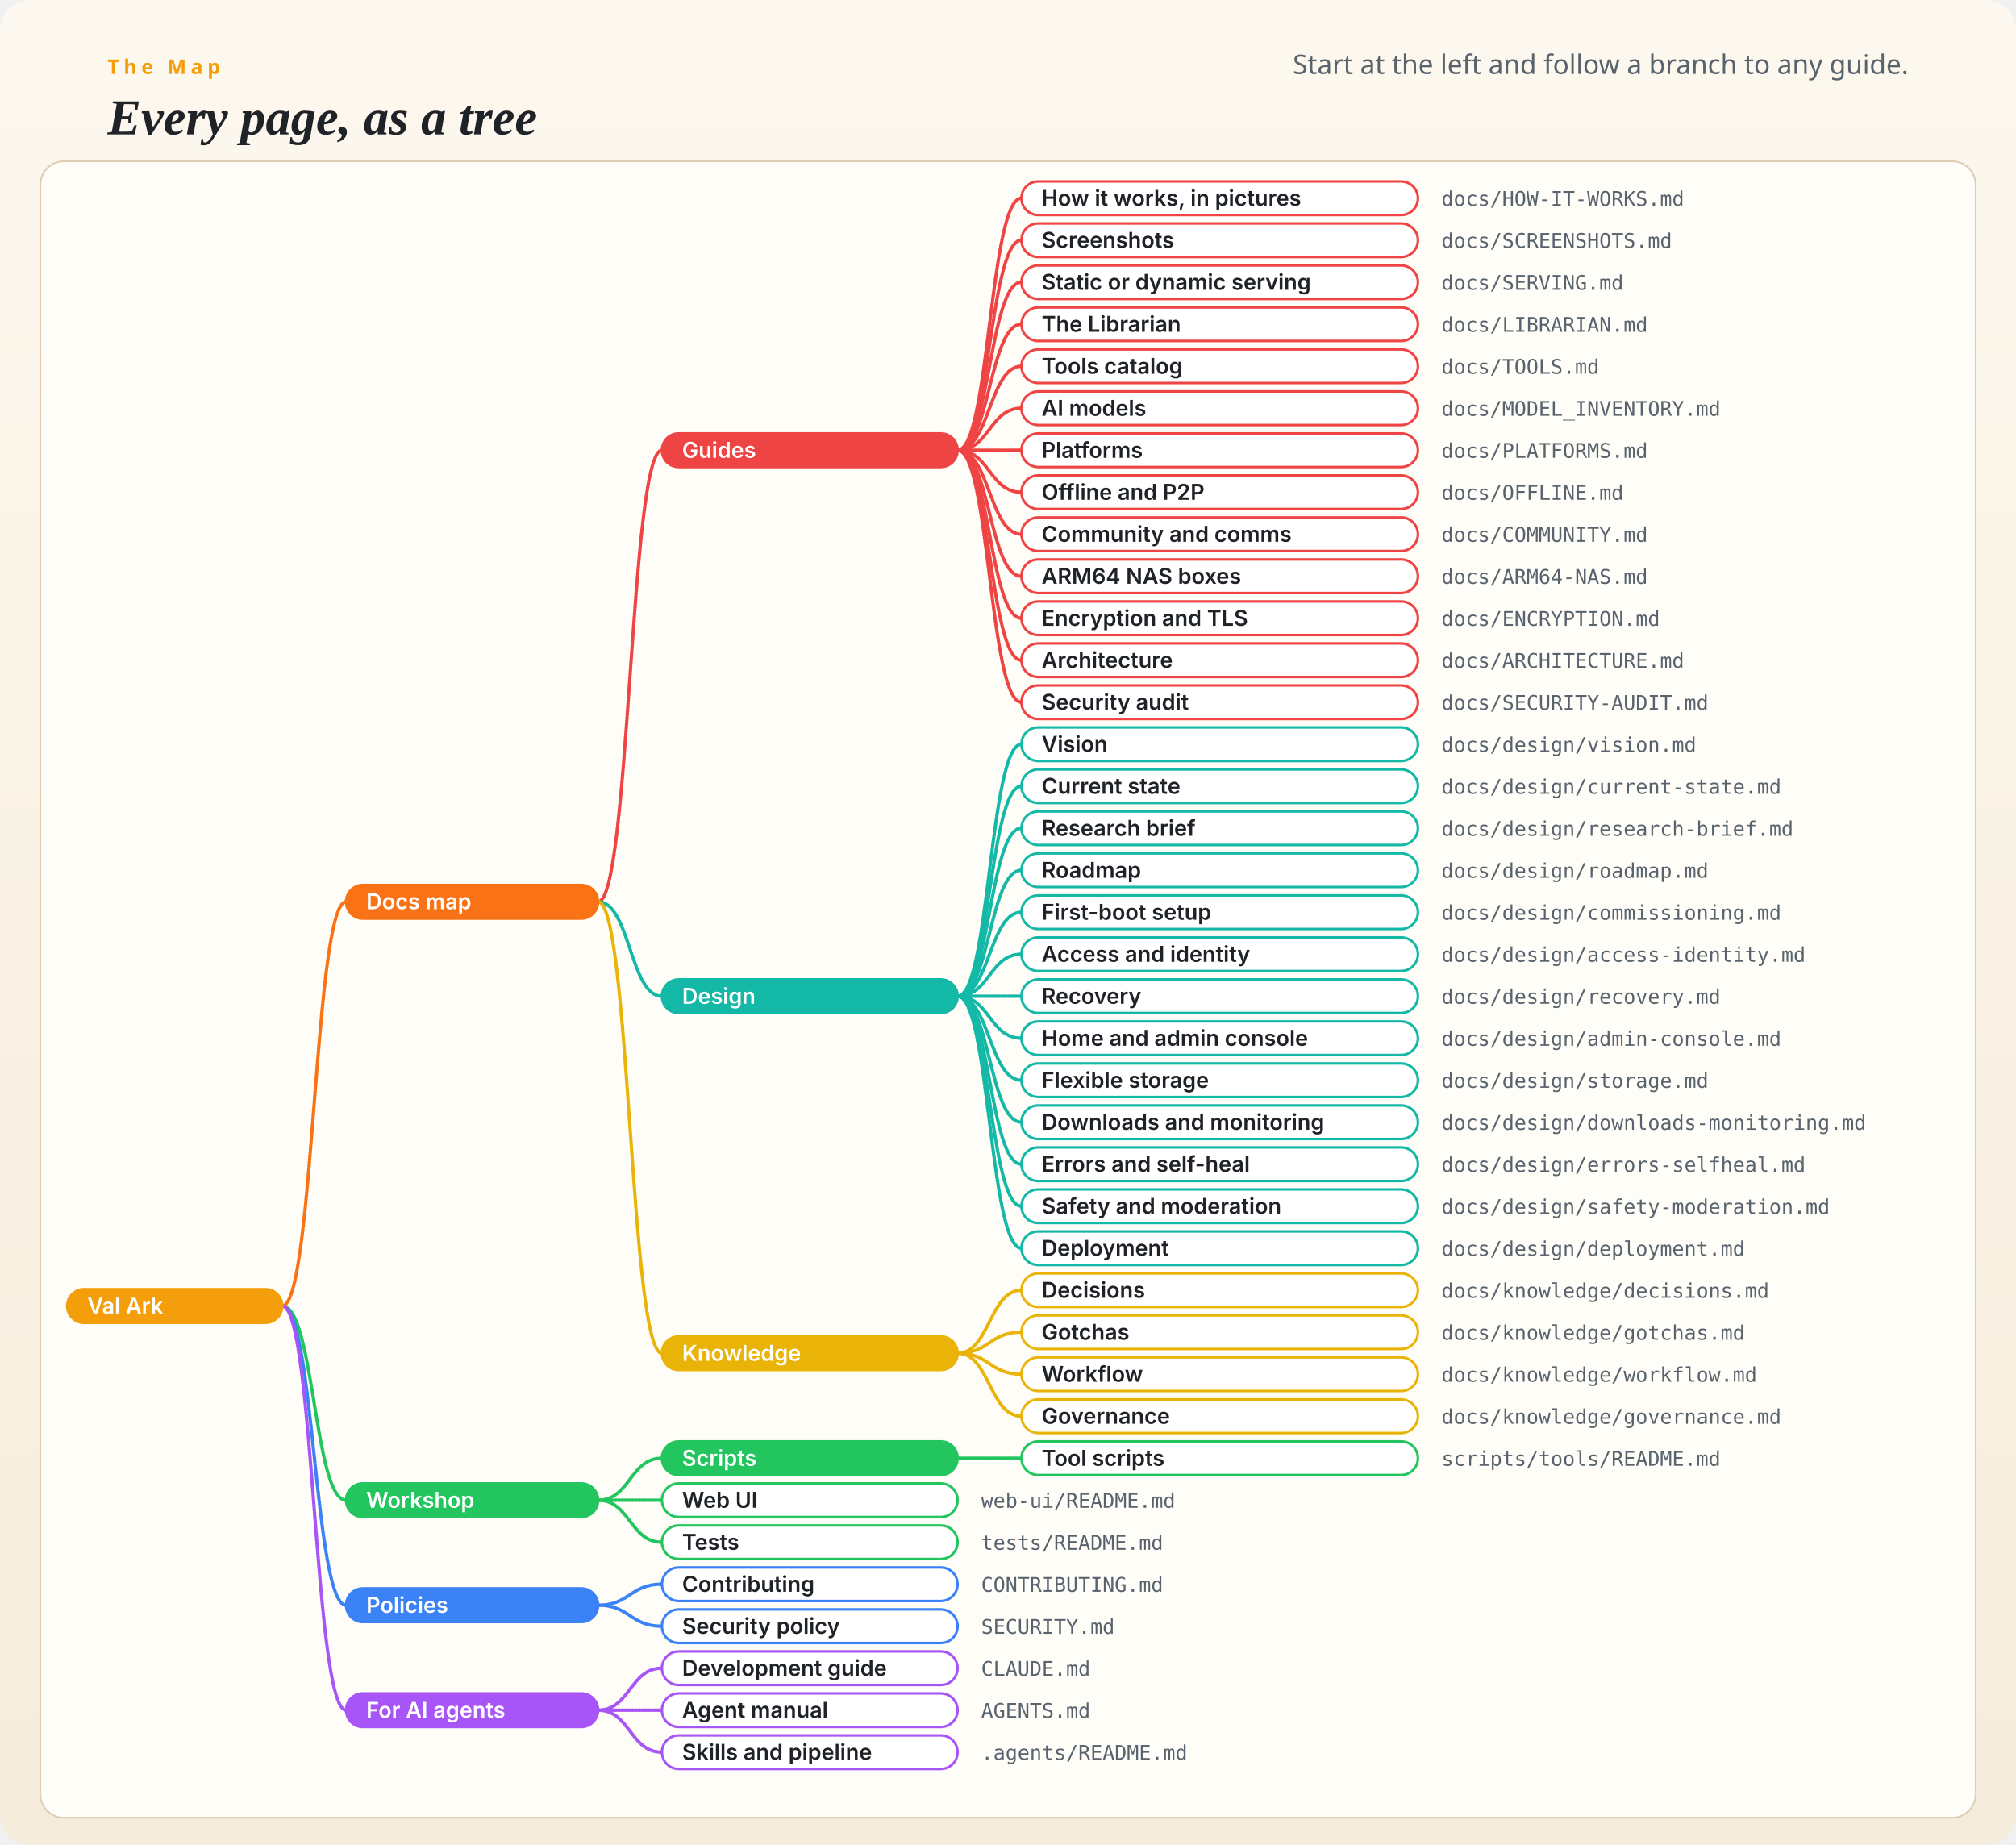
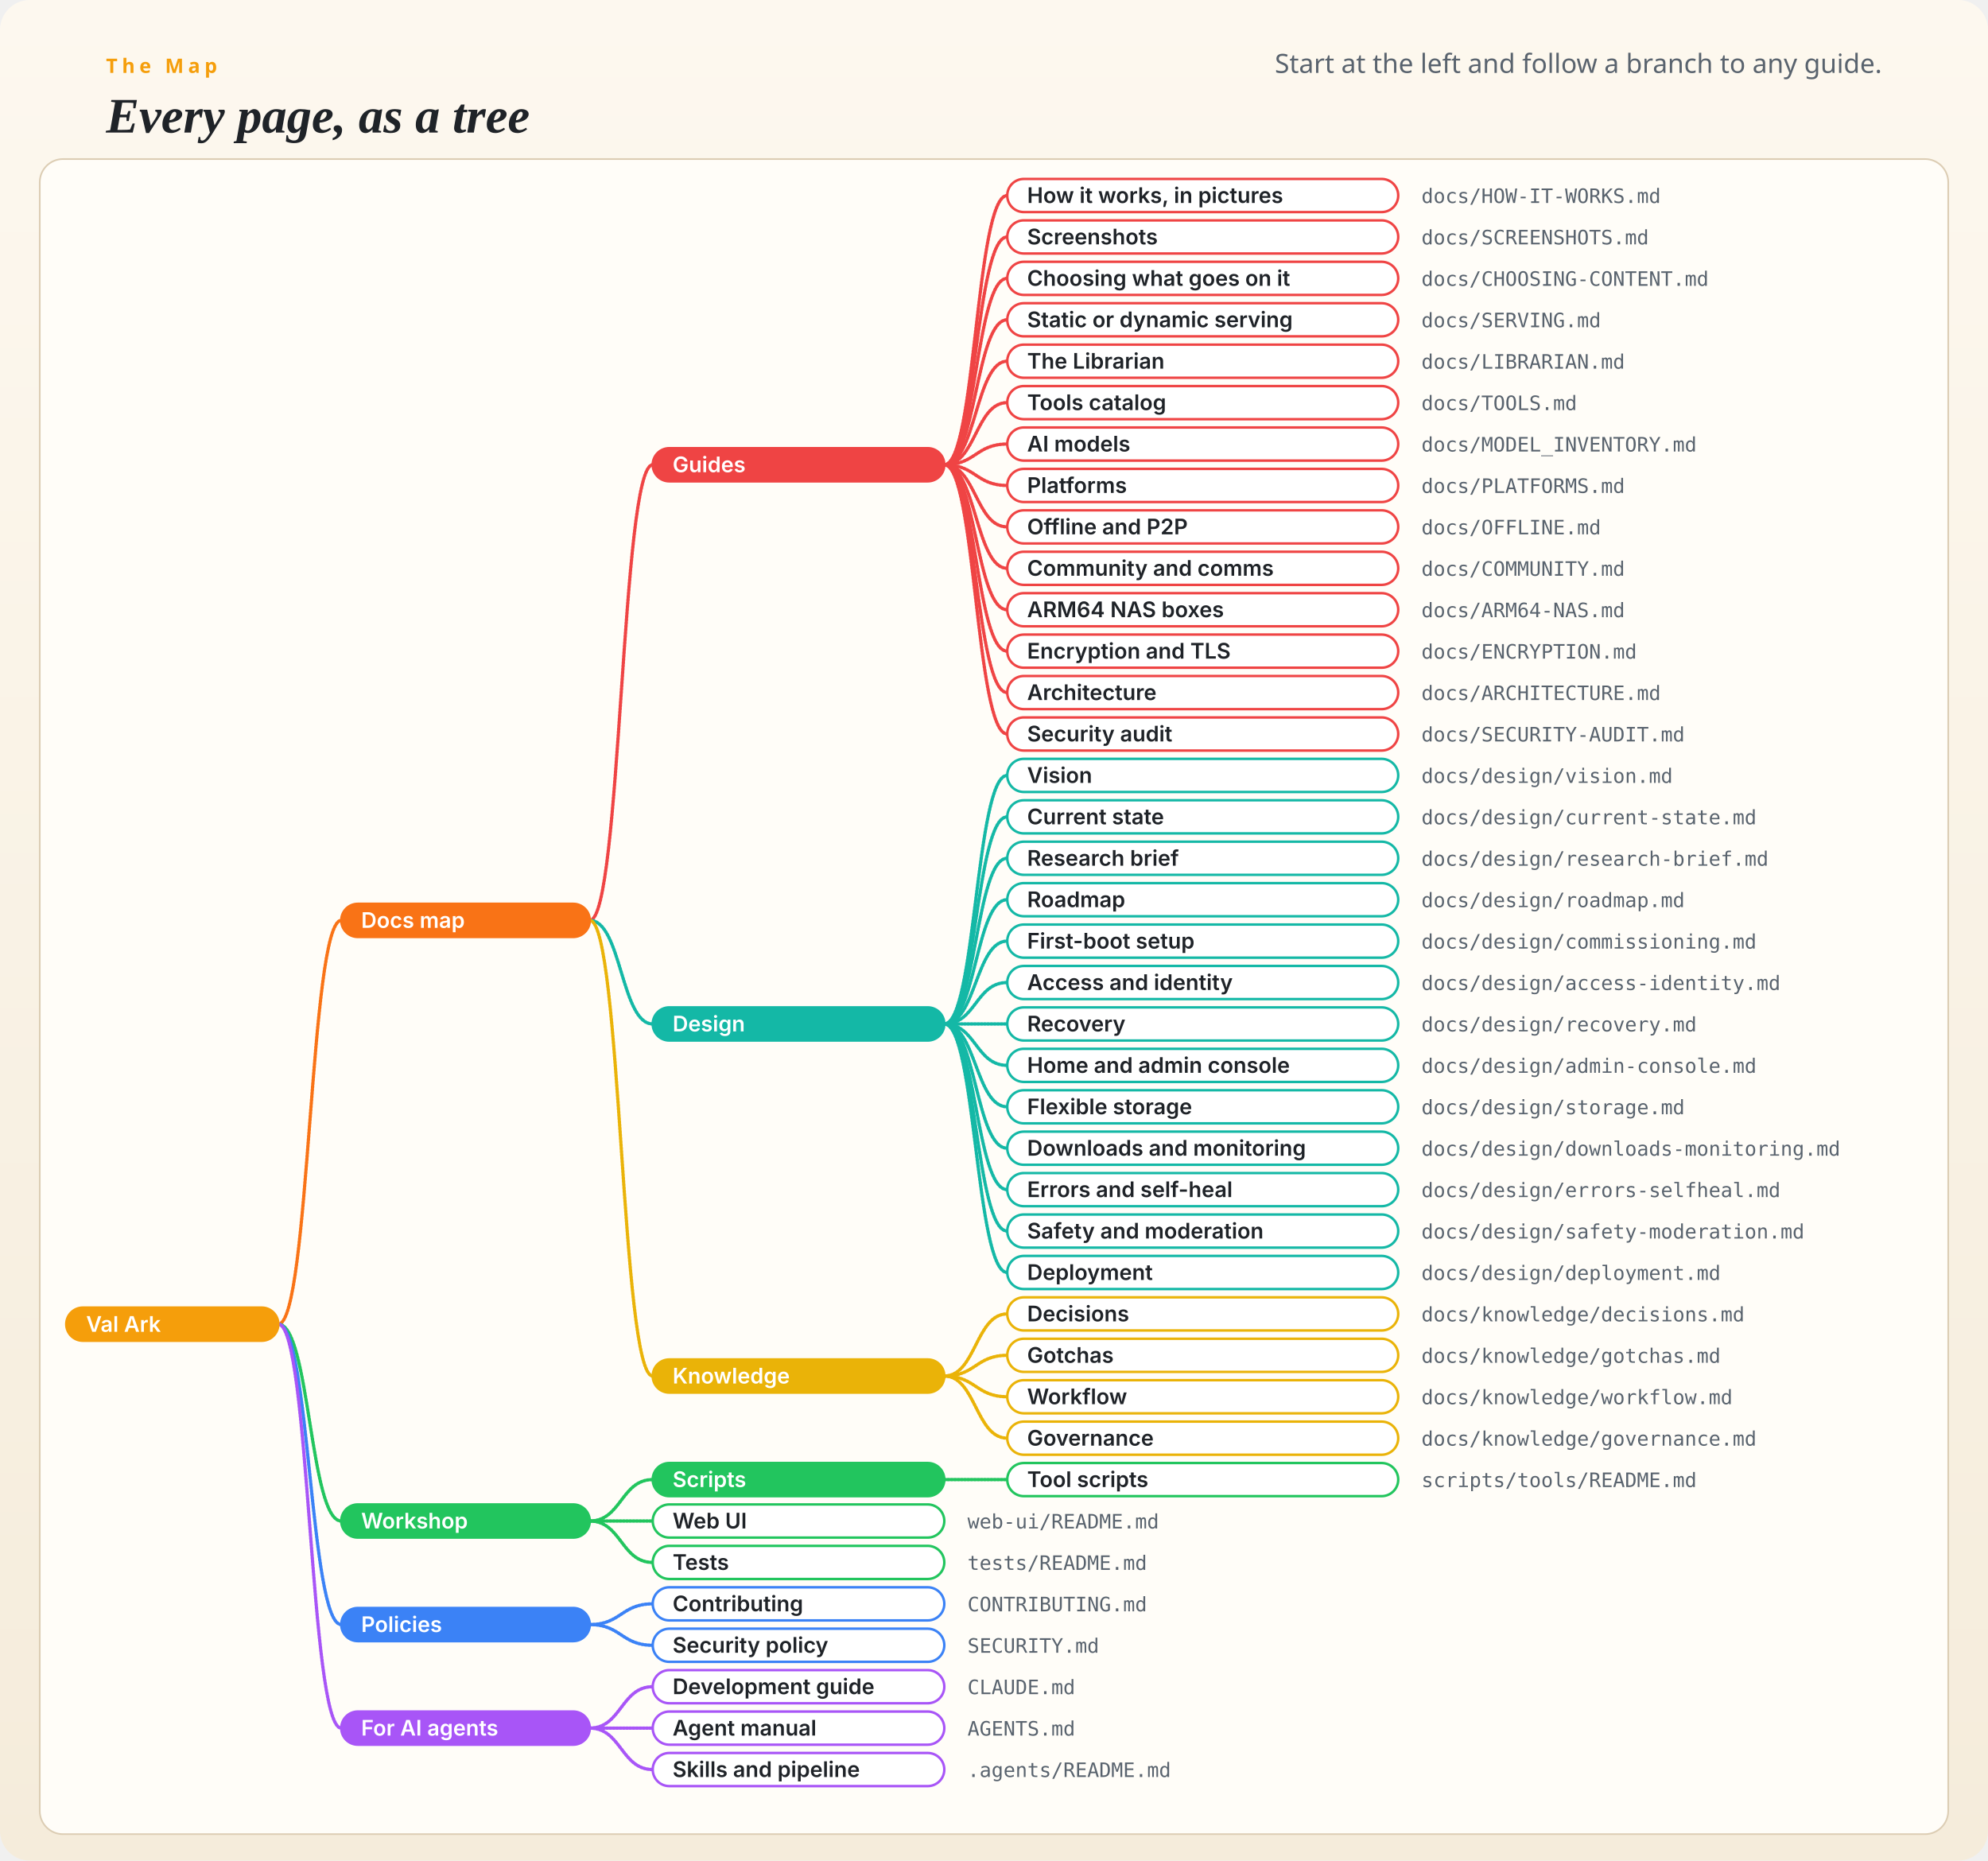
- <svg xmlns="http://www.w3.org/2000/svg" viewBox="0 0 1200 1098" width="1200" height="1098" role="img" aria-label="Val Ark: every page, as a tree">
+ <svg xmlns="http://www.w3.org/2000/svg" viewBox="0 0 1200 1123" width="1200" height="1123" role="img" aria-label="Val Ark: every page, as a tree">
  <defs>
    <linearGradient id="bg" x1="0" y1="0" x2="0" y2="1">
      <stop offset="0" stop-color="#fdf8ef" />
      <stop offset="1" stop-color="#f5ecdb" />
    </linearGradient>
  </defs>
  <style>
.nd{font:600 13px system-ui,-apple-system,'Segoe UI',sans-serif;fill:#1f2328}
.pa{font:12px ui-monospace,SFMono-Regular,Menlo,monospace;fill:#59636e}
.ch{font:700 12px system-ui,sans-serif;letter-spacing:.22em;fill:#f59e0b;text-transform:uppercase}
.tt{font:italic 600 30px Georgia,'Times New Roman',serif;fill:#1f2328}
.st{font:16px system-ui,sans-serif;fill:#59636e}
.br{fill:none;stroke-width:2;stroke-linecap:round;stroke-dasharray:1;animation:draw 0.7s ease-out both}
.pop{transform-box:fill-box;transform-origin:0 50%;animation:pop .55s cubic-bezier(.3,1.4,.5,1) both}
@keyframes draw{from{stroke-dashoffset:1}to{stroke-dashoffset:0}}
@keyframes pop{from{transform:scaleX(.05);opacity:0}to{transform:none;opacity:1}}
@media (prefers-reduced-motion:reduce){*{animation:none!important}}
</style>
-   <rect width="1200" height="1098" rx="18" fill="url(#bg)" />
-   <rect x="24" y="96" width="1152" height="986" rx="14" fill="#fffdf8" stroke="#dccdb4" />
+   <rect width="1200" height="1123" rx="18" fill="url(#bg)" />
+   <rect x="24" y="96" width="1152" height="1011" rx="14" fill="#fffdf8" stroke="#dccdb4" />
  <text x="64" y="44" class="ch">The Map</text>
  <text x="64" y="80" class="tt">Every page, as a tree</text>
  <text x="1136" y="44" class="st" text-anchor="end">Start at the left and follow a branch to any guide.</text>
-   <path d="M570 268.0C589.0 268.0 589.0 118.0 608 118.0" pathLength="1" class="br" stroke="#ef4444" style="animation-delay:1.10s" />
-   <path d="M570 268.0C589.0 268.0 589.0 143.0 608 143.0" pathLength="1" class="br" stroke="#ef4444" style="animation-delay:1.10s" />
-   <path d="M570 268.0C589.0 268.0 589.0 168.0 608 168.0" pathLength="1" class="br" stroke="#ef4444" style="animation-delay:1.10s" />
-   <path d="M570 268.0C589.0 268.0 589.0 193.0 608 193.0" pathLength="1" class="br" stroke="#ef4444" style="animation-delay:1.10s" />
-   <path d="M570 268.0C589.0 268.0 589.0 218.0 608 218.0" pathLength="1" class="br" stroke="#ef4444" style="animation-delay:1.10s" />
-   <path d="M570 268.0C589.0 268.0 589.0 243.0 608 243.0" pathLength="1" class="br" stroke="#ef4444" style="animation-delay:1.10s" />
-   <path d="M570 268.0C589.0 268.0 589.0 268.0 608 268.0" pathLength="1" class="br" stroke="#ef4444" style="animation-delay:1.10s" />
-   <path d="M570 268.0C589.0 268.0 589.0 293.0 608 293.0" pathLength="1" class="br" stroke="#ef4444" style="animation-delay:1.10s" />
-   <path d="M570 268.0C589.0 268.0 589.0 318.0 608 318.0" pathLength="1" class="br" stroke="#ef4444" style="animation-delay:1.10s" />
-   <path d="M570 268.0C589.0 268.0 589.0 343.0 608 343.0" pathLength="1" class="br" stroke="#ef4444" style="animation-delay:1.10s" />
-   <path d="M570 268.0C589.0 268.0 589.0 368.0 608 368.0" pathLength="1" class="br" stroke="#ef4444" style="animation-delay:1.10s" />
-   <path d="M570 268.0C589.0 268.0 589.0 393.0 608 393.0" pathLength="1" class="br" stroke="#ef4444" style="animation-delay:1.10s" />
-   <path d="M570 268.0C589.0 268.0 589.0 418.0 608 418.0" pathLength="1" class="br" stroke="#ef4444" style="animation-delay:1.10s" />
-   <path d="M570 593.0C589.0 593.0 589.0 443.0 608 443.0" pathLength="1" class="br" stroke="#14b8a6" style="animation-delay:1.10s" />
-   <path d="M570 593.0C589.0 593.0 589.0 468.0 608 468.0" pathLength="1" class="br" stroke="#14b8a6" style="animation-delay:1.10s" />
-   <path d="M570 593.0C589.0 593.0 589.0 493.0 608 493.0" pathLength="1" class="br" stroke="#14b8a6" style="animation-delay:1.10s" />
-   <path d="M570 593.0C589.0 593.0 589.0 518.0 608 518.0" pathLength="1" class="br" stroke="#14b8a6" style="animation-delay:1.10s" />
-   <path d="M570 593.0C589.0 593.0 589.0 543.0 608 543.0" pathLength="1" class="br" stroke="#14b8a6" style="animation-delay:1.10s" />
-   <path d="M570 593.0C589.0 593.0 589.0 568.0 608 568.0" pathLength="1" class="br" stroke="#14b8a6" style="animation-delay:1.10s" />
-   <path d="M570 593.0C589.0 593.0 589.0 593.0 608 593.0" pathLength="1" class="br" stroke="#14b8a6" style="animation-delay:1.10s" />
-   <path d="M570 593.0C589.0 593.0 589.0 618.0 608 618.0" pathLength="1" class="br" stroke="#14b8a6" style="animation-delay:1.10s" />
-   <path d="M570 593.0C589.0 593.0 589.0 643.0 608 643.0" pathLength="1" class="br" stroke="#14b8a6" style="animation-delay:1.10s" />
-   <path d="M570 593.0C589.0 593.0 589.0 668.0 608 668.0" pathLength="1" class="br" stroke="#14b8a6" style="animation-delay:1.10s" />
-   <path d="M570 593.0C589.0 593.0 589.0 693.0 608 693.0" pathLength="1" class="br" stroke="#14b8a6" style="animation-delay:1.10s" />
-   <path d="M570 593.0C589.0 593.0 589.0 718.0 608 718.0" pathLength="1" class="br" stroke="#14b8a6" style="animation-delay:1.10s" />
-   <path d="M570 593.0C589.0 593.0 589.0 743.0 608 743.0" pathLength="1" class="br" stroke="#14b8a6" style="animation-delay:1.10s" />
-   <path d="M570 805.5C589.0 805.5 589.0 768.0 608 768.0" pathLength="1" class="br" stroke="#eab308" style="animation-delay:1.10s" />
-   <path d="M570 805.5C589.0 805.5 589.0 793.0 608 793.0" pathLength="1" class="br" stroke="#eab308" style="animation-delay:1.10s" />
-   <path d="M570 805.5C589.0 805.5 589.0 818.0 608 818.0" pathLength="1" class="br" stroke="#eab308" style="animation-delay:1.10s" />
-   <path d="M570 805.5C589.0 805.5 589.0 843.0 608 843.0" pathLength="1" class="br" stroke="#eab308" style="animation-delay:1.10s" />
-   <path d="M356 536.8C375.0 536.8 375.0 268.0 394 268.0" pathLength="1" class="br" stroke="#ef4444" style="animation-delay:0.65s" />
-   <path d="M356 536.8C375.0 536.8 375.0 593.0 394 593.0" pathLength="1" class="br" stroke="#14b8a6" style="animation-delay:0.65s" />
-   <path d="M356 536.8C375.0 536.8 375.0 805.5 394 805.5" pathLength="1" class="br" stroke="#eab308" style="animation-delay:0.65s" />
-   <path d="M570 868.0C589.0 868.0 589.0 868.0 608 868.0" pathLength="1" class="br" stroke="#22c55e" style="animation-delay:1.10s" />
-   <path d="M356 893.0C375.0 893.0 375.0 868.0 394 868.0" pathLength="1" class="br" stroke="#22c55e" style="animation-delay:0.65s" />
-   <path d="M356 893.0C375.0 893.0 375.0 893.0 394 893.0" pathLength="1" class="br" stroke="#22c55e" style="animation-delay:0.65s" />
-   <path d="M356 893.0C375.0 893.0 375.0 918.0 394 918.0" pathLength="1" class="br" stroke="#22c55e" style="animation-delay:0.65s" />
-   <path d="M356 955.5C375.0 955.5 375.0 943.0 394 943.0" pathLength="1" class="br" stroke="#3b82f6" style="animation-delay:0.65s" />
-   <path d="M356 955.5C375.0 955.5 375.0 968.0 394 968.0" pathLength="1" class="br" stroke="#3b82f6" style="animation-delay:0.65s" />
-   <path d="M356 1018.0C375.0 1018.0 375.0 993.0 394 993.0" pathLength="1" class="br" stroke="#a855f7" style="animation-delay:0.65s" />
-   <path d="M356 1018.0C375.0 1018.0 375.0 1018.0 394 1018.0" pathLength="1" class="br" stroke="#a855f7" style="animation-delay:0.65s" />
-   <path d="M356 1018.0C375.0 1018.0 375.0 1043.0 394 1043.0" pathLength="1" class="br" stroke="#a855f7" style="animation-delay:0.65s" />
-   <path d="M168 777.4C187.0 777.4 187.0 536.8 206 536.8" pathLength="1" class="br" stroke="#f97316" style="animation-delay:0.20s" />
-   <path d="M168 777.4C187.0 777.4 187.0 893.0 206 893.0" pathLength="1" class="br" stroke="#22c55e" style="animation-delay:0.20s" />
-   <path d="M168 777.4C187.0 777.4 187.0 955.5 206 955.5" pathLength="1" class="br" stroke="#3b82f6" style="animation-delay:0.20s" />
-   <path d="M168 777.4C187.0 777.4 187.0 1018.0 206 1018.0" pathLength="1" class="br" stroke="#a855f7" style="animation-delay:0.20s" />
+   <path d="M570 280.5C589.0 280.5 589.0 118.0 608 118.0" pathLength="1" class="br" stroke="#ef4444" style="animation-delay:1.10s" />
+   <path d="M570 280.5C589.0 280.5 589.0 143.0 608 143.0" pathLength="1" class="br" stroke="#ef4444" style="animation-delay:1.10s" />
+   <path d="M570 280.5C589.0 280.5 589.0 168.0 608 168.0" pathLength="1" class="br" stroke="#ef4444" style="animation-delay:1.10s" />
+   <path d="M570 280.5C589.0 280.5 589.0 193.0 608 193.0" pathLength="1" class="br" stroke="#ef4444" style="animation-delay:1.10s" />
+   <path d="M570 280.5C589.0 280.5 589.0 218.0 608 218.0" pathLength="1" class="br" stroke="#ef4444" style="animation-delay:1.10s" />
+   <path d="M570 280.5C589.0 280.5 589.0 243.0 608 243.0" pathLength="1" class="br" stroke="#ef4444" style="animation-delay:1.10s" />
+   <path d="M570 280.5C589.0 280.5 589.0 268.0 608 268.0" pathLength="1" class="br" stroke="#ef4444" style="animation-delay:1.10s" />
+   <path d="M570 280.5C589.0 280.5 589.0 293.0 608 293.0" pathLength="1" class="br" stroke="#ef4444" style="animation-delay:1.10s" />
+   <path d="M570 280.5C589.0 280.5 589.0 318.0 608 318.0" pathLength="1" class="br" stroke="#ef4444" style="animation-delay:1.10s" />
+   <path d="M570 280.5C589.0 280.5 589.0 343.0 608 343.0" pathLength="1" class="br" stroke="#ef4444" style="animation-delay:1.10s" />
+   <path d="M570 280.5C589.0 280.5 589.0 368.0 608 368.0" pathLength="1" class="br" stroke="#ef4444" style="animation-delay:1.10s" />
+   <path d="M570 280.5C589.0 280.5 589.0 393.0 608 393.0" pathLength="1" class="br" stroke="#ef4444" style="animation-delay:1.10s" />
+   <path d="M570 280.5C589.0 280.5 589.0 418.0 608 418.0" pathLength="1" class="br" stroke="#ef4444" style="animation-delay:1.10s" />
+   <path d="M570 280.5C589.0 280.5 589.0 443.0 608 443.0" pathLength="1" class="br" stroke="#ef4444" style="animation-delay:1.10s" />
+   <path d="M570 618.0C589.0 618.0 589.0 468.0 608 468.0" pathLength="1" class="br" stroke="#14b8a6" style="animation-delay:1.10s" />
+   <path d="M570 618.0C589.0 618.0 589.0 493.0 608 493.0" pathLength="1" class="br" stroke="#14b8a6" style="animation-delay:1.10s" />
+   <path d="M570 618.0C589.0 618.0 589.0 518.0 608 518.0" pathLength="1" class="br" stroke="#14b8a6" style="animation-delay:1.10s" />
+   <path d="M570 618.0C589.0 618.0 589.0 543.0 608 543.0" pathLength="1" class="br" stroke="#14b8a6" style="animation-delay:1.10s" />
+   <path d="M570 618.0C589.0 618.0 589.0 568.0 608 568.0" pathLength="1" class="br" stroke="#14b8a6" style="animation-delay:1.10s" />
+   <path d="M570 618.0C589.0 618.0 589.0 593.0 608 593.0" pathLength="1" class="br" stroke="#14b8a6" style="animation-delay:1.10s" />
+   <path d="M570 618.0C589.0 618.0 589.0 618.0 608 618.0" pathLength="1" class="br" stroke="#14b8a6" style="animation-delay:1.10s" />
+   <path d="M570 618.0C589.0 618.0 589.0 643.0 608 643.0" pathLength="1" class="br" stroke="#14b8a6" style="animation-delay:1.10s" />
+   <path d="M570 618.0C589.0 618.0 589.0 668.0 608 668.0" pathLength="1" class="br" stroke="#14b8a6" style="animation-delay:1.10s" />
+   <path d="M570 618.0C589.0 618.0 589.0 693.0 608 693.0" pathLength="1" class="br" stroke="#14b8a6" style="animation-delay:1.10s" />
+   <path d="M570 618.0C589.0 618.0 589.0 718.0 608 718.0" pathLength="1" class="br" stroke="#14b8a6" style="animation-delay:1.10s" />
+   <path d="M570 618.0C589.0 618.0 589.0 743.0 608 743.0" pathLength="1" class="br" stroke="#14b8a6" style="animation-delay:1.10s" />
+   <path d="M570 618.0C589.0 618.0 589.0 768.0 608 768.0" pathLength="1" class="br" stroke="#14b8a6" style="animation-delay:1.10s" />
+   <path d="M570 830.5C589.0 830.5 589.0 793.0 608 793.0" pathLength="1" class="br" stroke="#eab308" style="animation-delay:1.10s" />
+   <path d="M570 830.5C589.0 830.5 589.0 818.0 608 818.0" pathLength="1" class="br" stroke="#eab308" style="animation-delay:1.10s" />
+   <path d="M570 830.5C589.0 830.5 589.0 843.0 608 843.0" pathLength="1" class="br" stroke="#eab308" style="animation-delay:1.10s" />
+   <path d="M570 830.5C589.0 830.5 589.0 868.0 608 868.0" pathLength="1" class="br" stroke="#eab308" style="animation-delay:1.10s" />
+   <path d="M356 555.5C375.0 555.5 375.0 280.5 394 280.5" pathLength="1" class="br" stroke="#ef4444" style="animation-delay:0.65s" />
+   <path d="M356 555.5C375.0 555.5 375.0 618.0 394 618.0" pathLength="1" class="br" stroke="#14b8a6" style="animation-delay:0.65s" />
+   <path d="M356 555.5C375.0 555.5 375.0 830.5 394 830.5" pathLength="1" class="br" stroke="#eab308" style="animation-delay:0.65s" />
+   <path d="M570 893.0C589.0 893.0 589.0 893.0 608 893.0" pathLength="1" class="br" stroke="#22c55e" style="animation-delay:1.10s" />
+   <path d="M356 918.0C375.0 918.0 375.0 893.0 394 893.0" pathLength="1" class="br" stroke="#22c55e" style="animation-delay:0.65s" />
+   <path d="M356 918.0C375.0 918.0 375.0 918.0 394 918.0" pathLength="1" class="br" stroke="#22c55e" style="animation-delay:0.65s" />
+   <path d="M356 918.0C375.0 918.0 375.0 943.0 394 943.0" pathLength="1" class="br" stroke="#22c55e" style="animation-delay:0.65s" />
+   <path d="M356 980.5C375.0 980.5 375.0 968.0 394 968.0" pathLength="1" class="br" stroke="#3b82f6" style="animation-delay:0.65s" />
+   <path d="M356 980.5C375.0 980.5 375.0 993.0 394 993.0" pathLength="1" class="br" stroke="#3b82f6" style="animation-delay:0.65s" />
+   <path d="M356 1043.0C375.0 1043.0 375.0 1018.0 394 1018.0" pathLength="1" class="br" stroke="#a855f7" style="animation-delay:0.65s" />
+   <path d="M356 1043.0C375.0 1043.0 375.0 1043.0 394 1043.0" pathLength="1" class="br" stroke="#a855f7" style="animation-delay:0.65s" />
+   <path d="M356 1043.0C375.0 1043.0 375.0 1068.0 394 1068.0" pathLength="1" class="br" stroke="#a855f7" style="animation-delay:0.65s" />
+   <path d="M168 799.2C187.0 799.2 187.0 555.5 206 555.5" pathLength="1" class="br" stroke="#f97316" style="animation-delay:0.20s" />
+   <path d="M168 799.2C187.0 799.2 187.0 918.0 206 918.0" pathLength="1" class="br" stroke="#22c55e" style="animation-delay:0.20s" />
+   <path d="M168 799.2C187.0 799.2 187.0 980.5 206 980.5" pathLength="1" class="br" stroke="#3b82f6" style="animation-delay:0.20s" />
+   <path d="M168 799.2C187.0 799.2 187.0 1043.0 206 1043.0" pathLength="1" class="br" stroke="#a855f7" style="animation-delay:0.20s" />
  <g class="pop" style="animation-delay:0.31s">
-     <rect x="40" y="767.4" width="128" height="20" rx="10" fill="#f59e0b" stroke="#f59e0b" stroke-width="1.5" />
-     <text x="52" y="781.9" class="nd" style="fill:#fff">Val Ark</text>
+     <rect x="40" y="789.2" width="128" height="20" rx="10" fill="#f59e0b" stroke="#f59e0b" stroke-width="1.5" />
+     <text x="52" y="803.8" class="nd" style="fill:#fff">Val Ark</text>
  </g>
  <g class="pop" style="animation-delay:0.70s">
-     <rect x="206" y="526.8" width="150" height="20" rx="10" fill="#f97316" stroke="#f97316" stroke-width="1.5" />
-     <text x="218" y="541.2" class="nd" style="fill:#fff">Docs map</text>
-   </g>
-   <g class="pop" style="animation-delay:0.79s">
-     <rect x="206" y="883.0" width="150" height="20" rx="10" fill="#22c55e" stroke="#22c55e" stroke-width="1.5" />
-     <text x="218" y="897.5" class="nd" style="fill:#fff">Workshop</text>
+     <rect x="206" y="545.5" width="150" height="20" rx="10" fill="#f97316" stroke="#f97316" stroke-width="1.5" />
+     <text x="218" y="560.0" class="nd" style="fill:#fff">Docs map</text>
+   </g>
+   <g class="pop" style="animation-delay:0.80s">
+     <rect x="206" y="908.0" width="150" height="20" rx="10" fill="#22c55e" stroke="#22c55e" stroke-width="1.5" />
+     <text x="218" y="922.5" class="nd" style="fill:#fff">Workshop</text>
  </g>
  <g class="pop" style="animation-delay:0.81s">
-     <rect x="206" y="945.5" width="150" height="20" rx="10" fill="#3b82f6" stroke="#3b82f6" stroke-width="1.5" />
-     <text x="218" y="960.0" class="nd" style="fill:#fff">Policies</text>
+     <rect x="206" y="970.5" width="150" height="20" rx="10" fill="#3b82f6" stroke="#3b82f6" stroke-width="1.5" />
+     <text x="218" y="985.0" class="nd" style="fill:#fff">Policies</text>
  </g>
  <g class="pop" style="animation-delay:0.83s">
-     <rect x="206" y="1008.0" width="150" height="20" rx="10" fill="#a855f7" stroke="#a855f7" stroke-width="1.5" />
-     <text x="218" y="1022.5" class="nd" style="fill:#fff">For AI agents</text>
+     <rect x="206" y="1033.0" width="150" height="20" rx="10" fill="#a855f7" stroke="#a855f7" stroke-width="1.5" />
+     <text x="218" y="1047.5" class="nd" style="fill:#fff">For AI agents</text>
  </g>
  <g class="pop" style="animation-delay:1.07s">
-     <rect x="394" y="258.0" width="176" height="20" rx="10" fill="#ef4444" stroke="#ef4444" stroke-width="1.5" />
-     <text x="406" y="272.5" class="nd" style="fill:#fff">Guides</text>
-   </g>
-   <g class="pop" style="animation-delay:1.16s">
-     <rect x="394" y="583.0" width="176" height="20" rx="10" fill="#14b8a6" stroke="#14b8a6" stroke-width="1.5" />
-     <text x="406" y="597.5" class="nd" style="fill:#fff">Design</text>
+     <rect x="394" y="270.5" width="176" height="20" rx="10" fill="#ef4444" stroke="#ef4444" stroke-width="1.5" />
+     <text x="406" y="285.0" class="nd" style="fill:#fff">Guides</text>
+   </g>
+   <g class="pop" style="animation-delay:1.17s">
+     <rect x="394" y="608.0" width="176" height="20" rx="10" fill="#14b8a6" stroke="#14b8a6" stroke-width="1.5" />
+     <text x="406" y="622.5" class="nd" style="fill:#fff">Design</text>
  </g>
  <g class="pop" style="animation-delay:1.22s">
-     <rect x="394" y="795.5" width="176" height="20" rx="10" fill="#eab308" stroke="#eab308" stroke-width="1.5" />
-     <text x="406" y="810.0" class="nd" style="fill:#fff">Knowledge</text>
+     <rect x="394" y="820.5" width="176" height="20" rx="10" fill="#eab308" stroke="#eab308" stroke-width="1.5" />
+     <text x="406" y="835.0" class="nd" style="fill:#fff">Knowledge</text>
  </g>
  <g class="pop" style="animation-delay:1.24s">
-     <rect x="394" y="858.0" width="176" height="20" rx="10" fill="#22c55e" stroke="#22c55e" stroke-width="1.5" />
-     <text x="406" y="872.5" class="nd" style="fill:#fff">Scripts</text>
-   </g>
-   <g class="pop" style="animation-delay:1.24s">
-     <rect x="394" y="883.0" width="176" height="20" rx="10" fill="#ffffff" stroke="#22c55e" stroke-width="1.5" />
-     <text x="406" y="897.5" class="nd" style="fill:#1f2328">Web UI</text>
-     <text x="584" y="897.5" class="pa">web-ui/README.md</text>
+     <rect x="394" y="883.0" width="176" height="20" rx="10" fill="#22c55e" stroke="#22c55e" stroke-width="1.5" />
+     <text x="406" y="897.5" class="nd" style="fill:#fff">Scripts</text>
  </g>
  <g class="pop" style="animation-delay:1.25s">
    <rect x="394" y="908.0" width="176" height="20" rx="10" fill="#ffffff" stroke="#22c55e" stroke-width="1.5" />
-     <text x="406" y="922.5" class="nd" style="fill:#1f2328">Tests</text>
-     <text x="584" y="922.5" class="pa">tests/README.md</text>
-   </g>
-   <g class="pop" style="animation-delay:1.26s">
-     <rect x="394" y="933.0" width="176" height="20" rx="10" fill="#ffffff" stroke="#3b82f6" stroke-width="1.5" />
-     <text x="406" y="947.5" class="nd" style="fill:#1f2328">Contributing</text>
-     <text x="584" y="947.5" class="pa">CONTRIBUTING.md</text>
+     <text x="406" y="922.5" class="nd" style="fill:#1f2328">Web UI</text>
+     <text x="584" y="922.5" class="pa">web-ui/README.md</text>
+   </g>
+   <g class="pop" style="animation-delay:1.25s">
+     <rect x="394" y="933.0" width="176" height="20" rx="10" fill="#ffffff" stroke="#22c55e" stroke-width="1.5" />
+     <text x="406" y="947.5" class="nd" style="fill:#1f2328">Tests</text>
+     <text x="584" y="947.5" class="pa">tests/README.md</text>
  </g>
  <g class="pop" style="animation-delay:1.26s">
    <rect x="394" y="958.0" width="176" height="20" rx="10" fill="#ffffff" stroke="#3b82f6" stroke-width="1.5" />
-     <text x="406" y="972.5" class="nd" style="fill:#1f2328">Security policy</text>
-     <text x="584" y="972.5" class="pa">SECURITY.md</text>
+     <text x="406" y="972.5" class="nd" style="fill:#1f2328">Contributing</text>
+     <text x="584" y="972.5" class="pa">CONTRIBUTING.md</text>
  </g>
  <g class="pop" style="animation-delay:1.27s">
-     <rect x="394" y="983.0" width="176" height="20" rx="10" fill="#ffffff" stroke="#a855f7" stroke-width="1.5" />
-     <text x="406" y="997.5" class="nd" style="fill:#1f2328">Development guide</text>
-     <text x="584" y="997.5" class="pa">CLAUDE.md</text>
-   </g>
-   <g class="pop" style="animation-delay:1.28s">
+     <rect x="394" y="983.0" width="176" height="20" rx="10" fill="#ffffff" stroke="#3b82f6" stroke-width="1.5" />
+     <text x="406" y="997.5" class="nd" style="fill:#1f2328">Security policy</text>
+     <text x="584" y="997.5" class="pa">SECURITY.md</text>
+   </g>
+   <g class="pop" style="animation-delay:1.27s">
    <rect x="394" y="1008.0" width="176" height="20" rx="10" fill="#ffffff" stroke="#a855f7" stroke-width="1.5" />
-     <text x="406" y="1022.5" class="nd" style="fill:#1f2328">Agent manual</text>
-     <text x="584" y="1022.5" class="pa">AGENTS.md</text>
+     <text x="406" y="1022.5" class="nd" style="fill:#1f2328">Development guide</text>
+     <text x="584" y="1022.5" class="pa">CLAUDE.md</text>
  </g>
  <g class="pop" style="animation-delay:1.28s">
    <rect x="394" y="1033.0" width="176" height="20" rx="10" fill="#ffffff" stroke="#a855f7" stroke-width="1.5" />
-     <text x="406" y="1047.5" class="nd" style="fill:#1f2328">Skills and pipeline</text>
-     <text x="584" y="1047.5" class="pa">.agents/README.md</text>
+     <text x="406" y="1047.5" class="nd" style="fill:#1f2328">Agent manual</text>
+     <text x="584" y="1047.5" class="pa">AGENTS.md</text>
+   </g>
+   <g class="pop" style="animation-delay:1.29s">
+     <rect x="394" y="1058.0" width="176" height="20" rx="10" fill="#ffffff" stroke="#a855f7" stroke-width="1.5" />
+     <text x="406" y="1072.5" class="nd" style="fill:#1f2328">Skills and pipeline</text>
+     <text x="584" y="1072.5" class="pa">.agents/README.md</text>
  </g>
  <g class="pop" style="animation-delay:1.48s">
    <rect x="608" y="108.0" width="236" height="20" rx="10" fill="#ffffff" stroke="#ef4444" stroke-width="1.5" />
    <text x="620" y="122.5" class="nd" style="fill:#1f2328">How it works, in pictures</text>
    <text x="858" y="122.5" class="pa">docs/HOW-IT-WORKS.md</text>
  </g>
  <g class="pop" style="animation-delay:1.49s">
    <rect x="608" y="133.0" width="236" height="20" rx="10" fill="#ffffff" stroke="#ef4444" stroke-width="1.5" />
    <text x="620" y="147.5" class="nd" style="fill:#1f2328">Screenshots</text>
    <text x="858" y="147.5" class="pa">docs/SCREENSHOTS.md</text>
  </g>
-   <g class="pop" style="animation-delay:1.50s">
+   <g class="pop" style="animation-delay:1.49s">
    <rect x="608" y="158.0" width="236" height="20" rx="10" fill="#ffffff" stroke="#ef4444" stroke-width="1.5" />
-     <text x="620" y="172.5" class="nd" style="fill:#1f2328">Static or dynamic serving</text>
-     <text x="858" y="172.5" class="pa">docs/SERVING.md</text>
+     <text x="620" y="172.5" class="nd" style="fill:#1f2328">Choosing what goes on it</text>
+     <text x="858" y="172.5" class="pa">docs/CHOOSING-CONTENT.md</text>
  </g>
  <g class="pop" style="animation-delay:1.50s">
    <rect x="608" y="183.0" width="236" height="20" rx="10" fill="#ffffff" stroke="#ef4444" stroke-width="1.5" />
-     <text x="620" y="197.5" class="nd" style="fill:#1f2328">The Librarian</text>
-     <text x="858" y="197.5" class="pa">docs/LIBRARIAN.md</text>
+     <text x="620" y="197.5" class="nd" style="fill:#1f2328">Static or dynamic serving</text>
+     <text x="858" y="197.5" class="pa">docs/SERVING.md</text>
  </g>
  <g class="pop" style="animation-delay:1.51s">
    <rect x="608" y="208.0" width="236" height="20" rx="10" fill="#ffffff" stroke="#ef4444" stroke-width="1.5" />
-     <text x="620" y="222.5" class="nd" style="fill:#1f2328">Tools catalog</text>
-     <text x="858" y="222.5" class="pa">docs/TOOLS.md</text>
-   </g>
-   <g class="pop" style="animation-delay:1.52s">
+     <text x="620" y="222.5" class="nd" style="fill:#1f2328">The Librarian</text>
+     <text x="858" y="222.5" class="pa">docs/LIBRARIAN.md</text>
+   </g>
+   <g class="pop" style="animation-delay:1.51s">
    <rect x="608" y="233.0" width="236" height="20" rx="10" fill="#ffffff" stroke="#ef4444" stroke-width="1.5" />
-     <text x="620" y="247.5" class="nd" style="fill:#1f2328">AI models</text>
-     <text x="858" y="247.5" class="pa">docs/MODEL_INVENTORY.md</text>
+     <text x="620" y="247.5" class="nd" style="fill:#1f2328">Tools catalog</text>
+     <text x="858" y="247.5" class="pa">docs/TOOLS.md</text>
  </g>
  <g class="pop" style="animation-delay:1.52s">
    <rect x="608" y="258.0" width="236" height="20" rx="10" fill="#ffffff" stroke="#ef4444" stroke-width="1.5" />
-     <text x="620" y="272.5" class="nd" style="fill:#1f2328">Platforms</text>
-     <text x="858" y="272.5" class="pa">docs/PLATFORMS.md</text>
+     <text x="620" y="272.5" class="nd" style="fill:#1f2328">AI models</text>
+     <text x="858" y="272.5" class="pa">docs/MODEL_INVENTORY.md</text>
  </g>
  <g class="pop" style="animation-delay:1.53s">
    <rect x="608" y="283.0" width="236" height="20" rx="10" fill="#ffffff" stroke="#ef4444" stroke-width="1.5" />
-     <text x="620" y="297.5" class="nd" style="fill:#1f2328">Offline and P2P</text>
-     <text x="858" y="297.5" class="pa">docs/OFFLINE.md</text>
-   </g>
-   <g class="pop" style="animation-delay:1.54s">
+     <text x="620" y="297.5" class="nd" style="fill:#1f2328">Platforms</text>
+     <text x="858" y="297.5" class="pa">docs/PLATFORMS.md</text>
+   </g>
+   <g class="pop" style="animation-delay:1.53s">
    <rect x="608" y="308.0" width="236" height="20" rx="10" fill="#ffffff" stroke="#ef4444" stroke-width="1.5" />
-     <text x="620" y="322.5" class="nd" style="fill:#1f2328">Community and comms</text>
-     <text x="858" y="322.5" class="pa">docs/COMMUNITY.md</text>
+     <text x="620" y="322.5" class="nd" style="fill:#1f2328">Offline and P2P</text>
+     <text x="858" y="322.5" class="pa">docs/OFFLINE.md</text>
  </g>
  <g class="pop" style="animation-delay:1.54s">
    <rect x="608" y="333.0" width="236" height="20" rx="10" fill="#ffffff" stroke="#ef4444" stroke-width="1.5" />
-     <text x="620" y="347.5" class="nd" style="fill:#1f2328">ARM64 NAS boxes</text>
-     <text x="858" y="347.5" class="pa">docs/ARM64-NAS.md</text>
+     <text x="620" y="347.5" class="nd" style="fill:#1f2328">Community and comms</text>
+     <text x="858" y="347.5" class="pa">docs/COMMUNITY.md</text>
  </g>
  <g class="pop" style="animation-delay:1.55s">
    <rect x="608" y="358.0" width="236" height="20" rx="10" fill="#ffffff" stroke="#ef4444" stroke-width="1.5" />
-     <text x="620" y="372.5" class="nd" style="fill:#1f2328">Encryption and TLS</text>
-     <text x="858" y="372.5" class="pa">docs/ENCRYPTION.md</text>
-   </g>
-   <g class="pop" style="animation-delay:1.56s">
+     <text x="620" y="372.5" class="nd" style="fill:#1f2328">ARM64 NAS boxes</text>
+     <text x="858" y="372.5" class="pa">docs/ARM64-NAS.md</text>
+   </g>
+   <g class="pop" style="animation-delay:1.55s">
    <rect x="608" y="383.0" width="236" height="20" rx="10" fill="#ffffff" stroke="#ef4444" stroke-width="1.5" />
-     <text x="620" y="397.5" class="nd" style="fill:#1f2328">Architecture</text>
-     <text x="858" y="397.5" class="pa">docs/ARCHITECTURE.md</text>
+     <text x="620" y="397.5" class="nd" style="fill:#1f2328">Encryption and TLS</text>
+     <text x="858" y="397.5" class="pa">docs/ENCRYPTION.md</text>
  </g>
  <g class="pop" style="animation-delay:1.56s">
    <rect x="608" y="408.0" width="236" height="20" rx="10" fill="#ffffff" stroke="#ef4444" stroke-width="1.5" />
-     <text x="620" y="422.5" class="nd" style="fill:#1f2328">Security audit</text>
-     <text x="858" y="422.5" class="pa">docs/SECURITY-AUDIT.md</text>
+     <text x="620" y="422.5" class="nd" style="fill:#1f2328">Architecture</text>
+     <text x="858" y="422.5" class="pa">docs/ARCHITECTURE.md</text>
  </g>
  <g class="pop" style="animation-delay:1.57s">
-     <rect x="608" y="433.0" width="236" height="20" rx="10" fill="#ffffff" stroke="#14b8a6" stroke-width="1.5" />
-     <text x="620" y="447.5" class="nd" style="fill:#1f2328">Vision</text>
-     <text x="858" y="447.5" class="pa">docs/design/vision.md</text>
+     <rect x="608" y="433.0" width="236" height="20" rx="10" fill="#ffffff" stroke="#ef4444" stroke-width="1.5" />
+     <text x="620" y="447.5" class="nd" style="fill:#1f2328">Security audit</text>
+     <text x="858" y="447.5" class="pa">docs/SECURITY-AUDIT.md</text>
  </g>
  <g class="pop" style="animation-delay:1.58s">
    <rect x="608" y="458.0" width="236" height="20" rx="10" fill="#ffffff" stroke="#14b8a6" stroke-width="1.5" />
-     <text x="620" y="472.5" class="nd" style="fill:#1f2328">Current state</text>
-     <text x="858" y="472.5" class="pa">docs/design/current-state.md</text>
+     <text x="620" y="472.5" class="nd" style="fill:#1f2328">Vision</text>
+     <text x="858" y="472.5" class="pa">docs/design/vision.md</text>
  </g>
  <g class="pop" style="animation-delay:1.58s">
    <rect x="608" y="483.0" width="236" height="20" rx="10" fill="#ffffff" stroke="#14b8a6" stroke-width="1.5" />
-     <text x="620" y="497.5" class="nd" style="fill:#1f2328">Research brief</text>
-     <text x="858" y="497.5" class="pa">docs/design/research-brief.md</text>
+     <text x="620" y="497.5" class="nd" style="fill:#1f2328">Current state</text>
+     <text x="858" y="497.5" class="pa">docs/design/current-state.md</text>
  </g>
  <g class="pop" style="animation-delay:1.59s">
    <rect x="608" y="508.0" width="236" height="20" rx="10" fill="#ffffff" stroke="#14b8a6" stroke-width="1.5" />
-     <text x="620" y="522.5" class="nd" style="fill:#1f2328">Roadmap</text>
-     <text x="858" y="522.5" class="pa">docs/design/roadmap.md</text>
+     <text x="620" y="522.5" class="nd" style="fill:#1f2328">Research brief</text>
+     <text x="858" y="522.5" class="pa">docs/design/research-brief.md</text>
  </g>
  <g class="pop" style="animation-delay:1.60s">
    <rect x="608" y="533.0" width="236" height="20" rx="10" fill="#ffffff" stroke="#14b8a6" stroke-width="1.5" />
-     <text x="620" y="547.5" class="nd" style="fill:#1f2328">First-boot setup</text>
-     <text x="858" y="547.5" class="pa">docs/design/commissioning.md</text>
-   </g>
-   <g class="pop" style="animation-delay:1.61s">
+     <text x="620" y="547.5" class="nd" style="fill:#1f2328">Roadmap</text>
+     <text x="858" y="547.5" class="pa">docs/design/roadmap.md</text>
+   </g>
+   <g class="pop" style="animation-delay:1.60s">
    <rect x="608" y="558.0" width="236" height="20" rx="10" fill="#ffffff" stroke="#14b8a6" stroke-width="1.5" />
-     <text x="620" y="572.5" class="nd" style="fill:#1f2328">Access and identity</text>
-     <text x="858" y="572.5" class="pa">docs/design/access-identity.md</text>
+     <text x="620" y="572.5" class="nd" style="fill:#1f2328">First-boot setup</text>
+     <text x="858" y="572.5" class="pa">docs/design/commissioning.md</text>
  </g>
  <g class="pop" style="animation-delay:1.61s">
    <rect x="608" y="583.0" width="236" height="20" rx="10" fill="#ffffff" stroke="#14b8a6" stroke-width="1.5" />
-     <text x="620" y="597.5" class="nd" style="fill:#1f2328">Recovery</text>
-     <text x="858" y="597.5" class="pa">docs/design/recovery.md</text>
+     <text x="620" y="597.5" class="nd" style="fill:#1f2328">Access and identity</text>
+     <text x="858" y="597.5" class="pa">docs/design/access-identity.md</text>
  </g>
  <g class="pop" style="animation-delay:1.62s">
    <rect x="608" y="608.0" width="236" height="20" rx="10" fill="#ffffff" stroke="#14b8a6" stroke-width="1.5" />
-     <text x="620" y="622.5" class="nd" style="fill:#1f2328">Home and admin console</text>
-     <text x="858" y="622.5" class="pa">docs/design/admin-console.md</text>
-   </g>
-   <g class="pop" style="animation-delay:1.63s">
+     <text x="620" y="622.5" class="nd" style="fill:#1f2328">Recovery</text>
+     <text x="858" y="622.5" class="pa">docs/design/recovery.md</text>
+   </g>
+   <g class="pop" style="animation-delay:1.62s">
    <rect x="608" y="633.0" width="236" height="20" rx="10" fill="#ffffff" stroke="#14b8a6" stroke-width="1.5" />
-     <text x="620" y="647.5" class="nd" style="fill:#1f2328">Flexible storage</text>
-     <text x="858" y="647.5" class="pa">docs/design/storage.md</text>
+     <text x="620" y="647.5" class="nd" style="fill:#1f2328">Home and admin console</text>
+     <text x="858" y="647.5" class="pa">docs/design/admin-console.md</text>
  </g>
  <g class="pop" style="animation-delay:1.63s">
    <rect x="608" y="658.0" width="236" height="20" rx="10" fill="#ffffff" stroke="#14b8a6" stroke-width="1.5" />
-     <text x="620" y="672.5" class="nd" style="fill:#1f2328">Downloads and monitoring</text>
-     <text x="858" y="672.5" class="pa">docs/design/downloads-monitoring.md</text>
+     <text x="620" y="672.5" class="nd" style="fill:#1f2328">Flexible storage</text>
+     <text x="858" y="672.5" class="pa">docs/design/storage.md</text>
  </g>
  <g class="pop" style="animation-delay:1.64s">
    <rect x="608" y="683.0" width="236" height="20" rx="10" fill="#ffffff" stroke="#14b8a6" stroke-width="1.5" />
-     <text x="620" y="697.5" class="nd" style="fill:#1f2328">Errors and self-heal</text>
-     <text x="858" y="697.5" class="pa">docs/design/errors-selfheal.md</text>
-   </g>
-   <g class="pop" style="animation-delay:1.65s">
+     <text x="620" y="697.5" class="nd" style="fill:#1f2328">Downloads and monitoring</text>
+     <text x="858" y="697.5" class="pa">docs/design/downloads-monitoring.md</text>
+   </g>
+   <g class="pop" style="animation-delay:1.64s">
    <rect x="608" y="708.0" width="236" height="20" rx="10" fill="#ffffff" stroke="#14b8a6" stroke-width="1.5" />
-     <text x="620" y="722.5" class="nd" style="fill:#1f2328">Safety and moderation</text>
-     <text x="858" y="722.5" class="pa">docs/design/safety-moderation.md</text>
+     <text x="620" y="722.5" class="nd" style="fill:#1f2328">Errors and self-heal</text>
+     <text x="858" y="722.5" class="pa">docs/design/errors-selfheal.md</text>
  </g>
  <g class="pop" style="animation-delay:1.65s">
    <rect x="608" y="733.0" width="236" height="20" rx="10" fill="#ffffff" stroke="#14b8a6" stroke-width="1.5" />
-     <text x="620" y="747.5" class="nd" style="fill:#1f2328">Deployment</text>
-     <text x="858" y="747.5" class="pa">docs/design/deployment.md</text>
+     <text x="620" y="747.5" class="nd" style="fill:#1f2328">Safety and moderation</text>
+     <text x="858" y="747.5" class="pa">docs/design/safety-moderation.md</text>
  </g>
  <g class="pop" style="animation-delay:1.66s">
-     <rect x="608" y="758.0" width="236" height="20" rx="10" fill="#ffffff" stroke="#eab308" stroke-width="1.5" />
-     <text x="620" y="772.5" class="nd" style="fill:#1f2328">Decisions</text>
-     <text x="858" y="772.5" class="pa">docs/knowledge/decisions.md</text>
-   </g>
-   <g class="pop" style="animation-delay:1.67s">
+     <rect x="608" y="758.0" width="236" height="20" rx="10" fill="#ffffff" stroke="#14b8a6" stroke-width="1.5" />
+     <text x="620" y="772.5" class="nd" style="fill:#1f2328">Deployment</text>
+     <text x="858" y="772.5" class="pa">docs/design/deployment.md</text>
+   </g>
+   <g class="pop" style="animation-delay:1.66s">
    <rect x="608" y="783.0" width="236" height="20" rx="10" fill="#ffffff" stroke="#eab308" stroke-width="1.5" />
-     <text x="620" y="797.5" class="nd" style="fill:#1f2328">Gotchas</text>
-     <text x="858" y="797.5" class="pa">docs/knowledge/gotchas.md</text>
+     <text x="620" y="797.5" class="nd" style="fill:#1f2328">Decisions</text>
+     <text x="858" y="797.5" class="pa">docs/knowledge/decisions.md</text>
  </g>
  <g class="pop" style="animation-delay:1.67s">
    <rect x="608" y="808.0" width="236" height="20" rx="10" fill="#ffffff" stroke="#eab308" stroke-width="1.5" />
-     <text x="620" y="822.5" class="nd" style="fill:#1f2328">Workflow</text>
-     <text x="858" y="822.5" class="pa">docs/knowledge/workflow.md</text>
+     <text x="620" y="822.5" class="nd" style="fill:#1f2328">Gotchas</text>
+     <text x="858" y="822.5" class="pa">docs/knowledge/gotchas.md</text>
  </g>
  <g class="pop" style="animation-delay:1.68s">
    <rect x="608" y="833.0" width="236" height="20" rx="10" fill="#ffffff" stroke="#eab308" stroke-width="1.5" />
-     <text x="620" y="847.5" class="nd" style="fill:#1f2328">Governance</text>
-     <text x="858" y="847.5" class="pa">docs/knowledge/governance.md</text>
+     <text x="620" y="847.5" class="nd" style="fill:#1f2328">Workflow</text>
+     <text x="858" y="847.5" class="pa">docs/knowledge/workflow.md</text>
+   </g>
+   <g class="pop" style="animation-delay:1.68s">
+     <rect x="608" y="858.0" width="236" height="20" rx="10" fill="#ffffff" stroke="#eab308" stroke-width="1.5" />
+     <text x="620" y="872.5" class="nd" style="fill:#1f2328">Governance</text>
+     <text x="858" y="872.5" class="pa">docs/knowledge/governance.md</text>
  </g>
  <g class="pop" style="animation-delay:1.69s">
-     <rect x="608" y="858.0" width="236" height="20" rx="10" fill="#ffffff" stroke="#22c55e" stroke-width="1.5" />
-     <text x="620" y="872.5" class="nd" style="fill:#1f2328">Tool scripts</text>
-     <text x="858" y="872.5" class="pa">scripts/tools/README.md</text>
+     <rect x="608" y="883.0" width="236" height="20" rx="10" fill="#ffffff" stroke="#22c55e" stroke-width="1.5" />
+     <text x="620" y="897.5" class="nd" style="fill:#1f2328">Tool scripts</text>
+     <text x="858" y="897.5" class="pa">scripts/tools/README.md</text>
  </g>
</svg>
